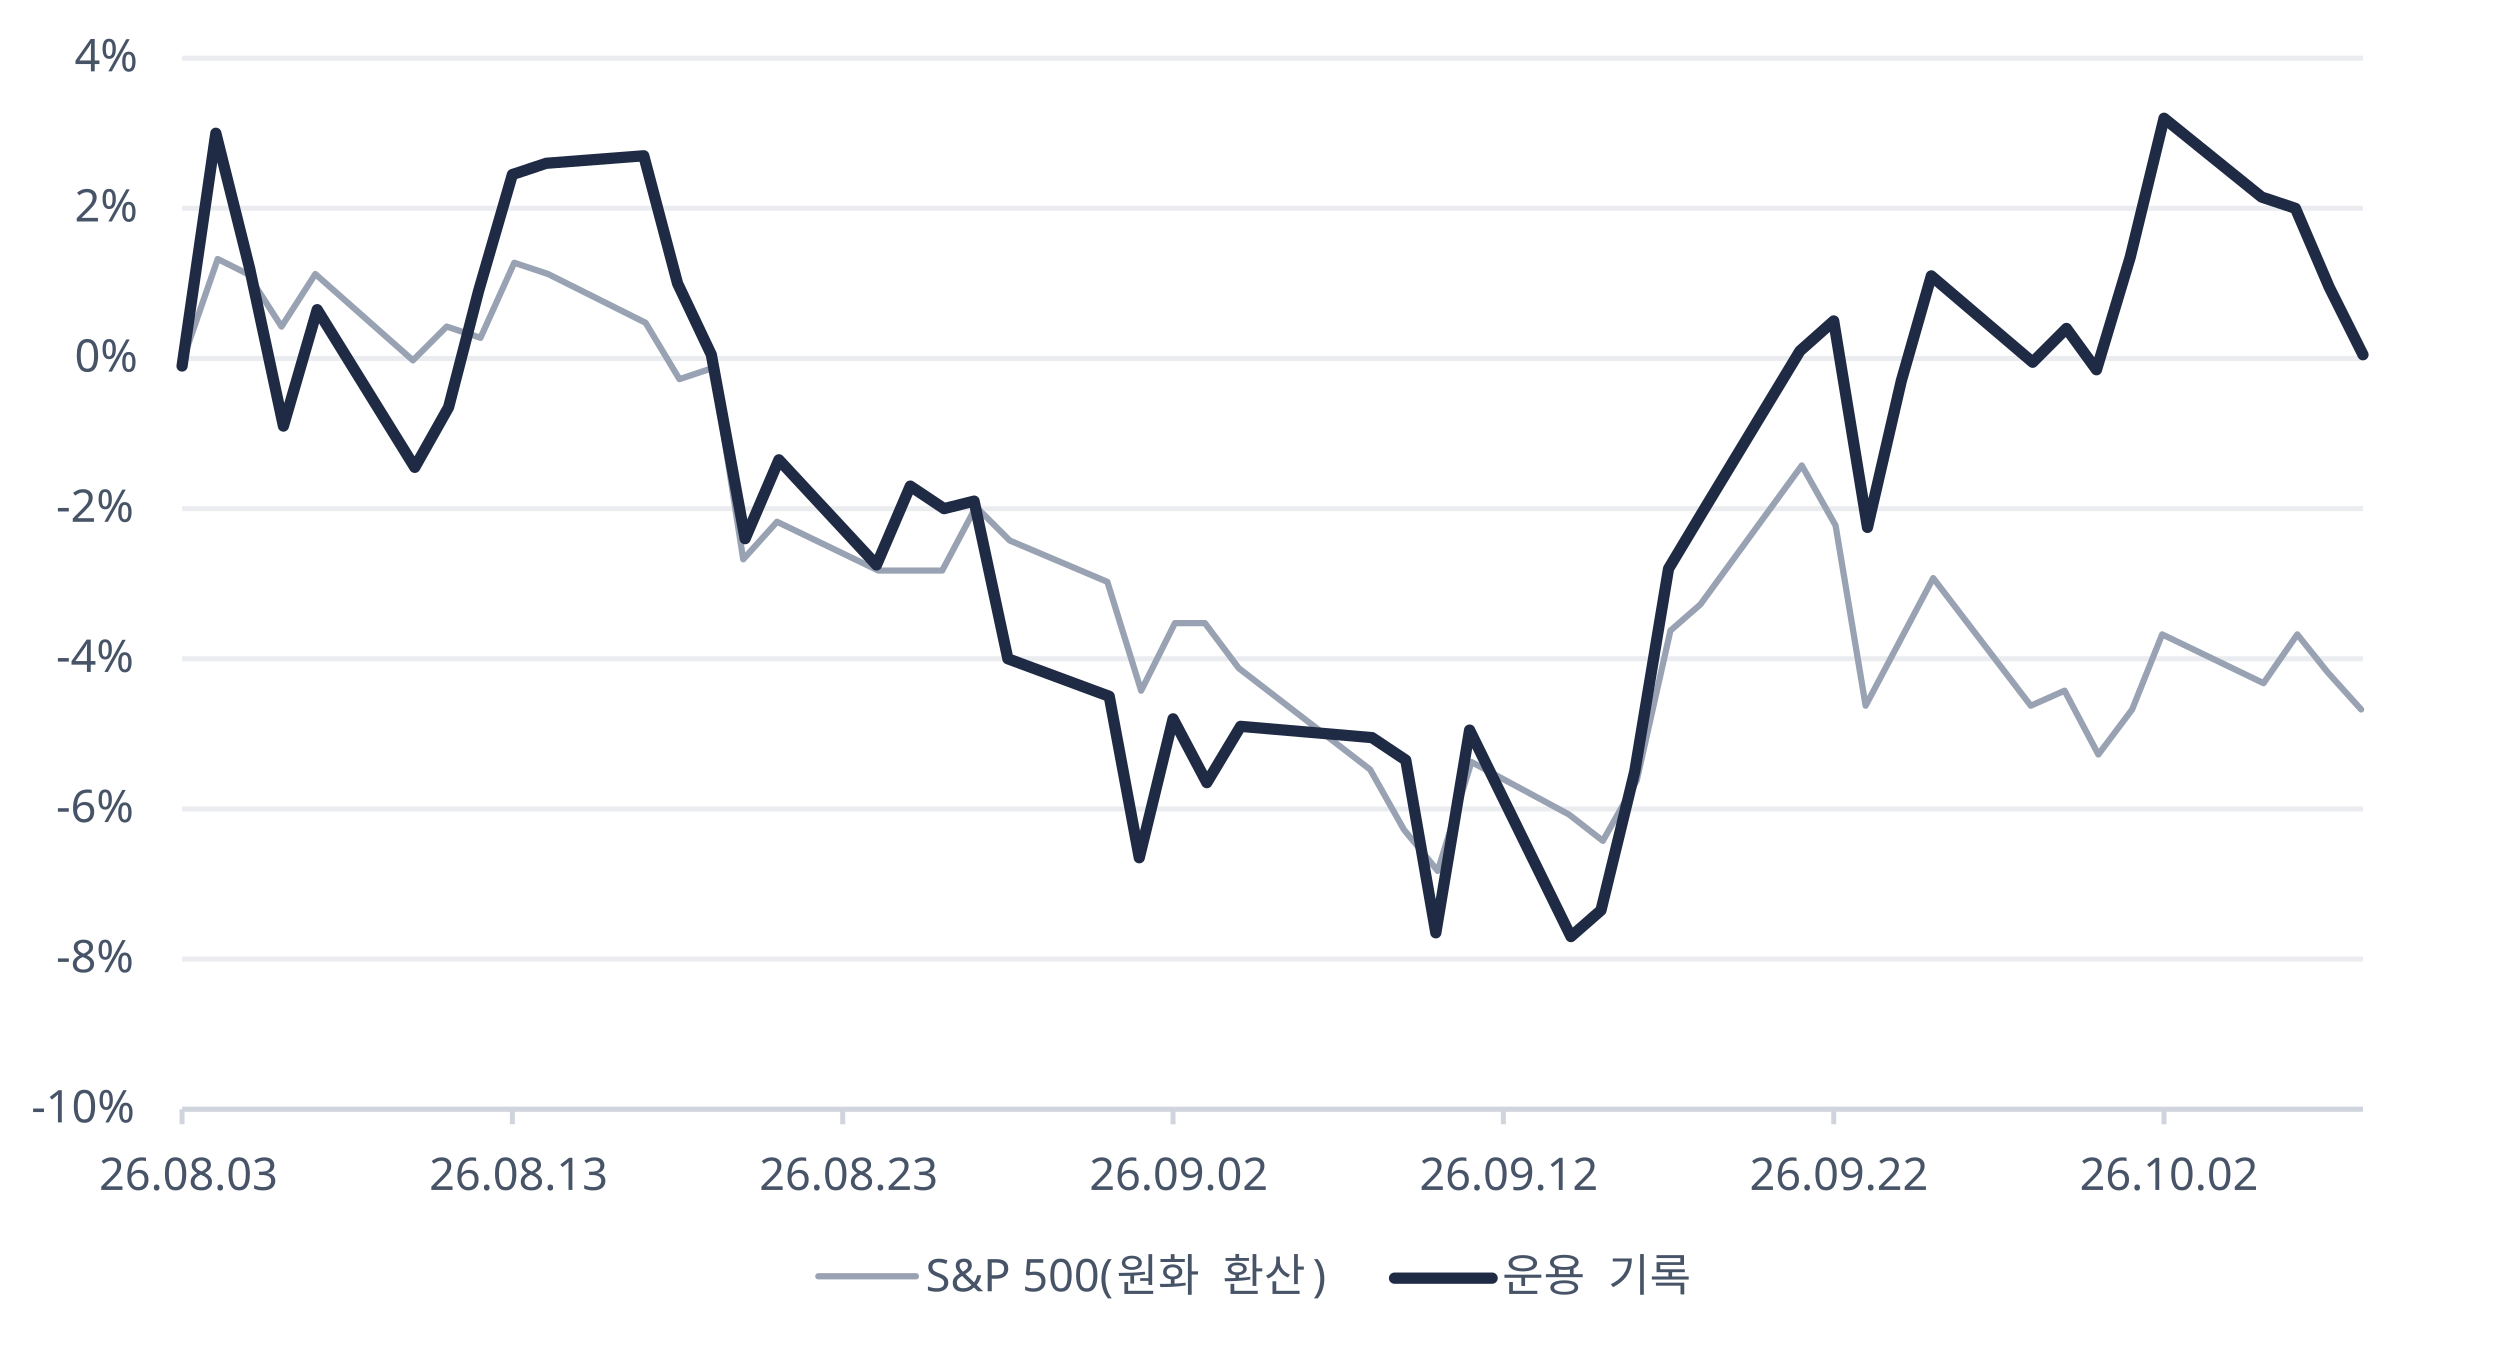
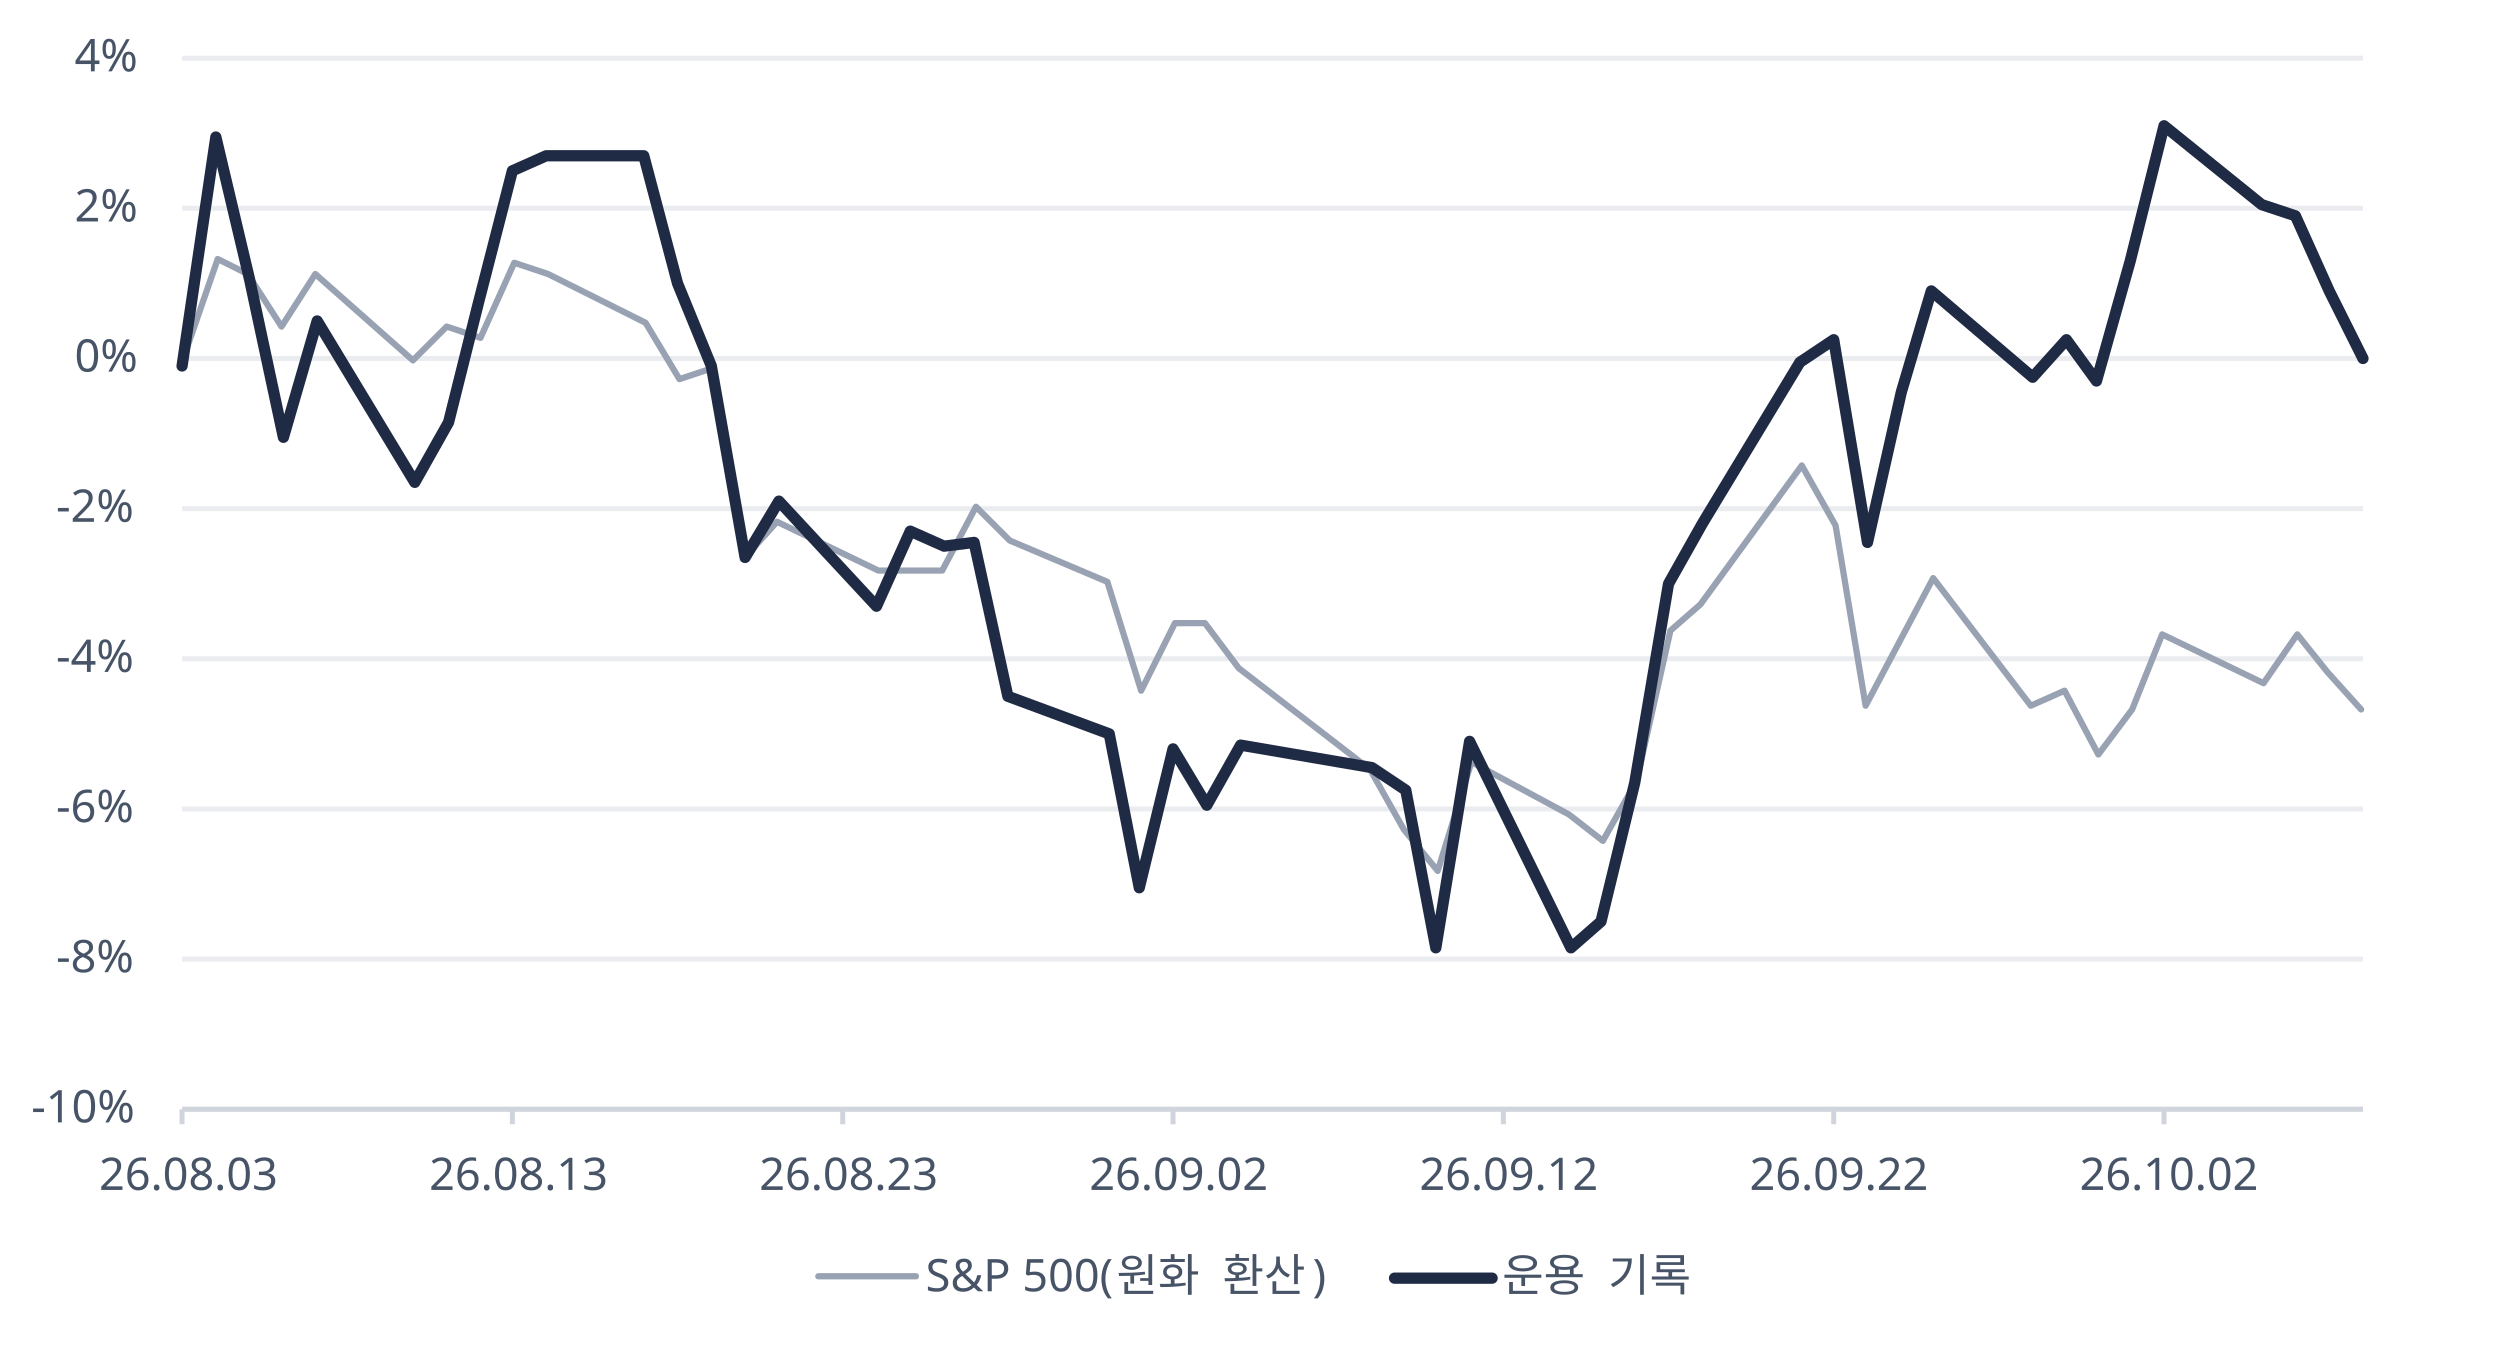
<svg xmlns="http://www.w3.org/2000/svg" width="666" height="360" xml:space="preserve" overflow="hidden">
  <defs>
    <clipPath id="clip0">
      <rect x="555" y="13" width="666" height="360" />
    </clipPath>
  </defs>
  <g clip-path="url(#clip0)" transform="translate(-555 -13)">
    <g>
      <path d="M603.5 308.5 1184.5 308.5M603.5 268.5 1184.5 268.5M603.5 228.5 1184.5 228.5M603.5 188.5 1184.5 188.5M603.5 148.5 1184.5 148.5M603.5 108.5 1184.5 108.5M603.5 68.5 1184.5 68.5M603.5 28.5 1184.5 28.5" stroke="#EAECF0" stroke-width="1.333" stroke-linejoin="round" stroke-miterlimit="10" fill="none" />
    </g>
    <g>
      <path d="M603.5 308.5 1184.5 308.5" stroke="#D0D5DD" stroke-width="1.333" stroke-linejoin="round" stroke-miterlimit="10" fill="none" fill-rule="evenodd" />
    </g>
    <g>
      <path d="M603.5 308.5 603.5 312.5M691.5 308.5 691.5 312.5M779.5 308.5 779.5 312.5M867.5 308.5 867.5 312.5M955.5 308.5 955.5 312.5M1043.5 308.5 1043.5 312.5M1131.5 308.5 1131.5 312.5" stroke="#D0D5DD" stroke-width="1.333" stroke-linejoin="round" stroke-miterlimit="10" fill="none" />
    </g>
    <g>
      <path d="M604 108 613 82 621 86 630 100 639 86 665 109 674 100 683 103 692 83 701 86 727 99 736 114 745 111 753 162 762 152 789 165 797 165 806 165 815 148 824 157 850 168 859 197 868 179 876 179 885 191 920 218 929 234 938 245 947 216 973 230 982 237 991 221 1000 181 1008 174 1035 137 1044 153 1052 201 1061 184 1070 167 1096 201 1105 197 1114 214 1123 202 1131 182 1158 195 1167 182 1175 192 1184 202" stroke="#98A2B3" stroke-width="1.667" stroke-linecap="round" stroke-linejoin="round" stroke-miterlimit="10" fill="none" />
    </g>
    <g>
-       <path d="M603.5 110.5 612.5 48.5 621.5 84.5 630.5 126.5 639.5 95.5 665.5 137.5 674.5 121.5 682.5 90.5 691.5 59.5 700.5 56.5 726.5 54.5 735.5 88.5 744.5 107.5 753.5 156.5 762.5 135.5 788.5 163.5 797.5 142.5 806.5 148.5 814.5 146.5 823.5 188.5 850.5 198.5 858.5 241.5 867.5 204.5 876.5 221.5 885.5 206.5 920.5 209.5 929.5 215.5 937.5 261.5 946.5 207.5 973.5 262.5 981.5 255.5 990.5 218.5 999.5 164.5 1008.5 149.5 1034.5 106.5 1043.5 98.5 1052.5 153.5 1061.5 114.5 1069.5 86.5 1096.5 109.5 1105.5 100.5 1113.5 111.5 1122.5 81.5 1131.5 44.5 1157.5 65.5 1166.5 68.5 1175.5 89.5 1184.5 107.5" stroke="#1F2A44" stroke-width="3" stroke-linecap="round" stroke-linejoin="round" stroke-miterlimit="10" fill="none" />
+       <path d="M603.5 110.5 612.5 49.5 621.5 87.5 630.5 129.5 639.5 98.5 665.5 141.5 674.5 125.5 682.5 93.5 691.5 58.5 700.5 54.5 726.5 54.5 735.5 88.5 744.5 110.5 753.5 161.5 762.5 146.5 788.5 174.5 797.5 154.5 806.5 158.5 814.5 157.5 823.5 198.5 850.5 208.5 858.5 249.5 867.5 212.5 876.5 227.5 885.5 211.5 920.5 217.5 929.5 223.5 937.5 265.5 946.5 210.5 973.5 265.5 981.5 258.5 990.5 221.5 999.5 168.5 1008.5 152.5 1034.5 109.5 1043.5 103.5 1052.5 157.5 1061.5 117.5 1069.5 90.5 1096.5 113.5 1105.5 103.5 1113.5 114.5 1122.5 82.5 1131.5 46.5 1157.5 67.5 1166.5 70.5 1175.5 90.5 1184.5 108.5" stroke="#1F2A44" stroke-width="3" stroke-linecap="round" stroke-linejoin="round" stroke-miterlimit="10" fill="none" />
    </g>
    <g>
      <text fill="#475467" font-family="Malgun Gothic,Malgun Gothic_MSFontService,sans-serif" font-weight="400" font-size="12" transform="translate(563.333 312)">-10%</text>
    </g>
    <g>
      <text fill="#475467" font-family="Malgun Gothic,Malgun Gothic_MSFontService,sans-serif" font-weight="400" font-size="12" transform="translate(569.94 272)">-8%</text>
    </g>
    <g>
      <text fill="#475467" font-family="Malgun Gothic,Malgun Gothic_MSFontService,sans-serif" font-weight="400" font-size="12" transform="translate(569.94 232)">-6%</text>
    </g>
    <g>
      <text fill="#475467" font-family="Malgun Gothic,Malgun Gothic_MSFontService,sans-serif" font-weight="400" font-size="12" transform="translate(569.94 192)">-4%</text>
    </g>
    <g>
      <text fill="#475467" font-family="Malgun Gothic,Malgun Gothic_MSFontService,sans-serif" font-weight="400" font-size="12" transform="translate(569.94 152)">-2%</text>
    </g>
    <g>
      <text fill="#475467" font-family="Malgun Gothic,Malgun Gothic_MSFontService,sans-serif" font-weight="400" font-size="12" transform="translate(574.86 112)">0%</text>
    </g>
    <g>
      <text fill="#475467" font-family="Malgun Gothic,Malgun Gothic_MSFontService,sans-serif" font-weight="400" font-size="12" transform="translate(574.86 72)">2%</text>
    </g>
    <g>
      <text fill="#475467" font-family="Malgun Gothic,Malgun Gothic_MSFontService,sans-serif" font-weight="400" font-size="12" transform="translate(574.86 32)">4%</text>
    </g>
    <g>
      <text fill="#475467" font-family="Malgun Gothic,Malgun Gothic_MSFontService,sans-serif" font-weight="400" font-size="12" transform="translate(581.393 330)">26.08.03</text>
    </g>
    <g>
      <text fill="#475467" font-family="Malgun Gothic,Malgun Gothic_MSFontService,sans-serif" font-weight="400" font-size="12" transform="translate(669.33 330)">26.08.13</text>
    </g>
    <g>
      <text fill="#475467" font-family="Malgun Gothic,Malgun Gothic_MSFontService,sans-serif" font-weight="400" font-size="12" transform="translate(757.266 330)">26.08.23</text>
    </g>
    <g>
      <text fill="#475467" font-family="Malgun Gothic,Malgun Gothic_MSFontService,sans-serif" font-weight="400" font-size="12" transform="translate(845.202 330)">26.09.02</text>
    </g>
    <g>
      <text fill="#475467" font-family="Malgun Gothic,Malgun Gothic_MSFontService,sans-serif" font-weight="400" font-size="12" transform="translate(933.139 330)">26.09.12</text>
    </g>
    <g>
      <text fill="#475467" font-family="Malgun Gothic,Malgun Gothic_MSFontService,sans-serif" font-weight="400" font-size="12" transform="translate(1021.08 330)">26.09.22</text>
    </g>
    <g>
      <text fill="#475467" font-family="Malgun Gothic,Malgun Gothic_MSFontService,sans-serif" font-weight="400" font-size="12" transform="translate(1109.01 330)">26.10.02</text>
    </g>
    <g>
      <path d="M773 353 799 353" stroke="#98A2B3" stroke-width="1.667" stroke-linecap="round" stroke-linejoin="round" stroke-miterlimit="10" fill="none" fill-rule="evenodd" />
    </g>
    <g>
      <text fill="#475467" font-family="Malgun Gothic,Malgun Gothic_MSFontService,sans-serif" font-weight="400" font-size="12" transform="translate(801.588 357)">S&amp;P 500(</text>
    </g>
    <g>
      <text fill="#475467" font-family="Malgun Gothic,Malgun Gothic_MSFontService,sans-serif" font-weight="400" font-size="12" transform="translate(852.455 357)">원화</text>
    </g>
    <g>
      <text fill="#475467" font-family="Malgun Gothic,Malgun Gothic_MSFontService,sans-serif" font-weight="400" font-size="12" transform="translate(880.675 357)">환산</text>
    </g>
    <g>
      <text fill="#475467" font-family="Malgun Gothic,Malgun Gothic_MSFontService,sans-serif" font-weight="400" font-size="12" transform="translate(904.675 357)">)</text>
    </g>
    <g>
      <path d="M926.5 353.5 952.5 353.5" stroke="#1F2A44" stroke-width="3" stroke-linecap="round" stroke-linejoin="round" stroke-miterlimit="10" fill="none" fill-rule="evenodd" />
    </g>
    <g>
      <text fill="#475467" font-family="Malgun Gothic,Malgun Gothic_MSFontService,sans-serif" font-weight="400" font-size="12" transform="translate(955.192 357)">운용</text>
    </g>
    <g>
      <text fill="#475467" font-family="Malgun Gothic,Malgun Gothic_MSFontService,sans-serif" font-weight="400" font-size="12" transform="translate(983.412 357)">기록</text>
    </g>
  </g>
</svg>
